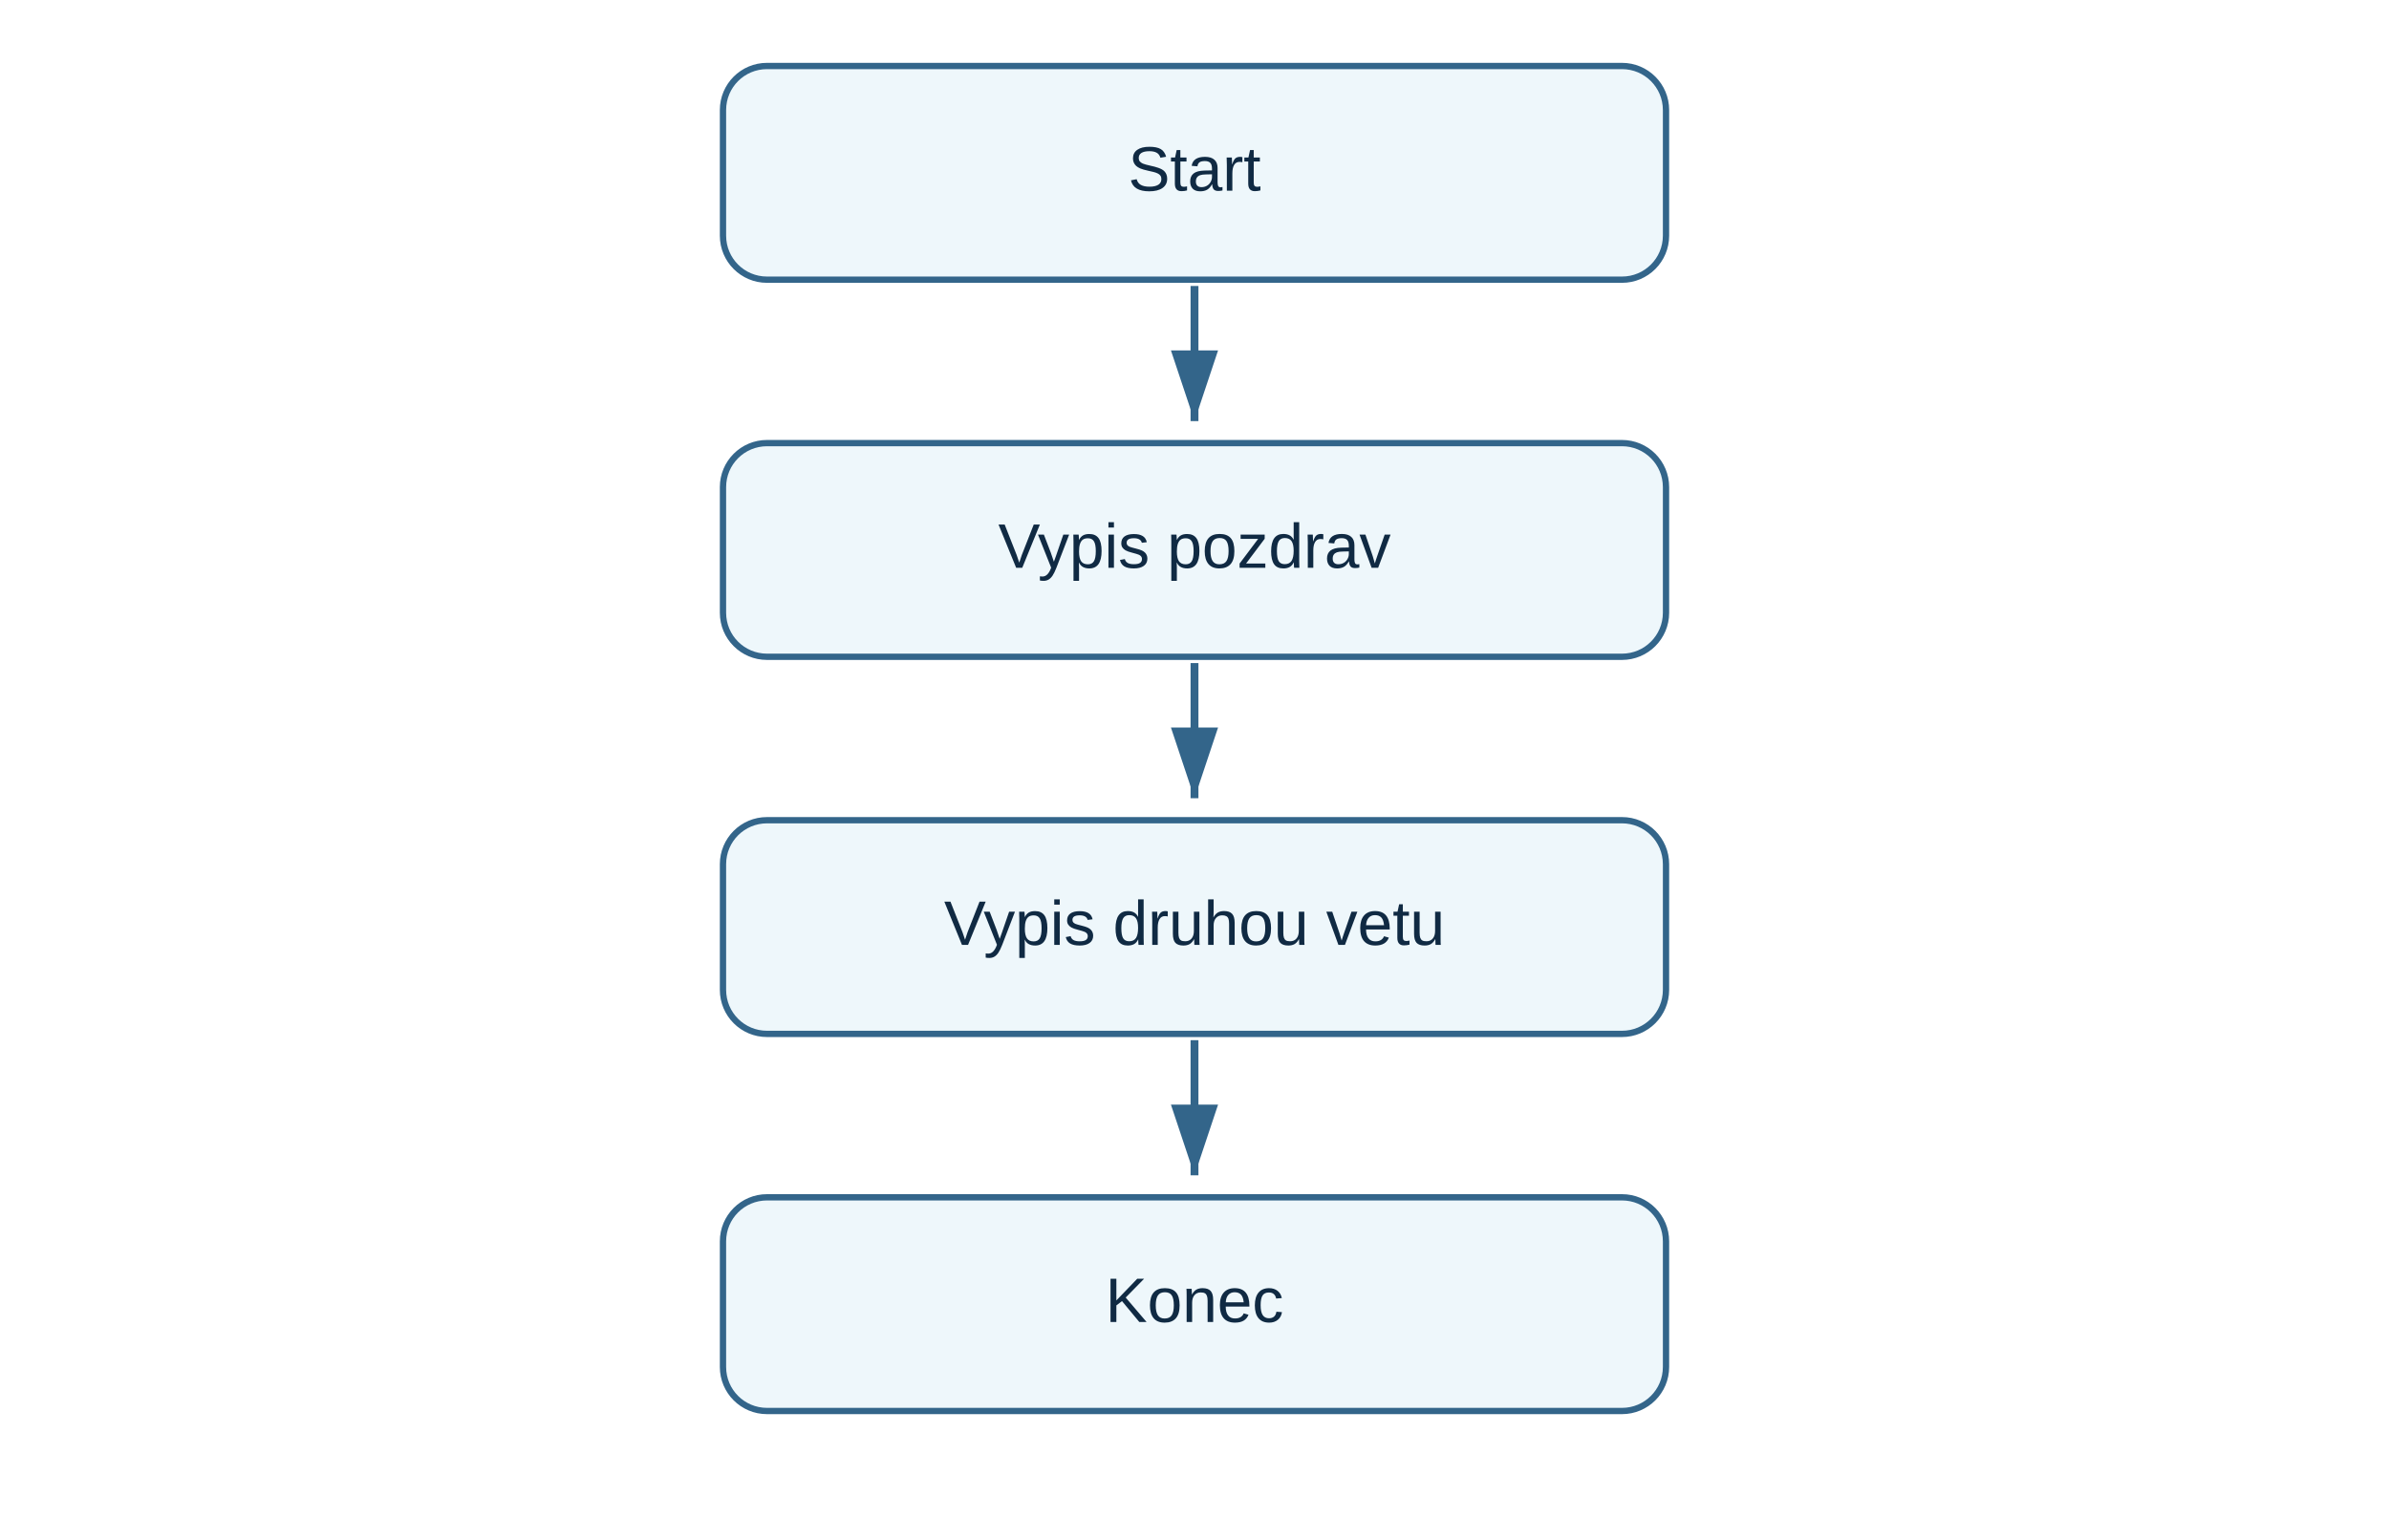
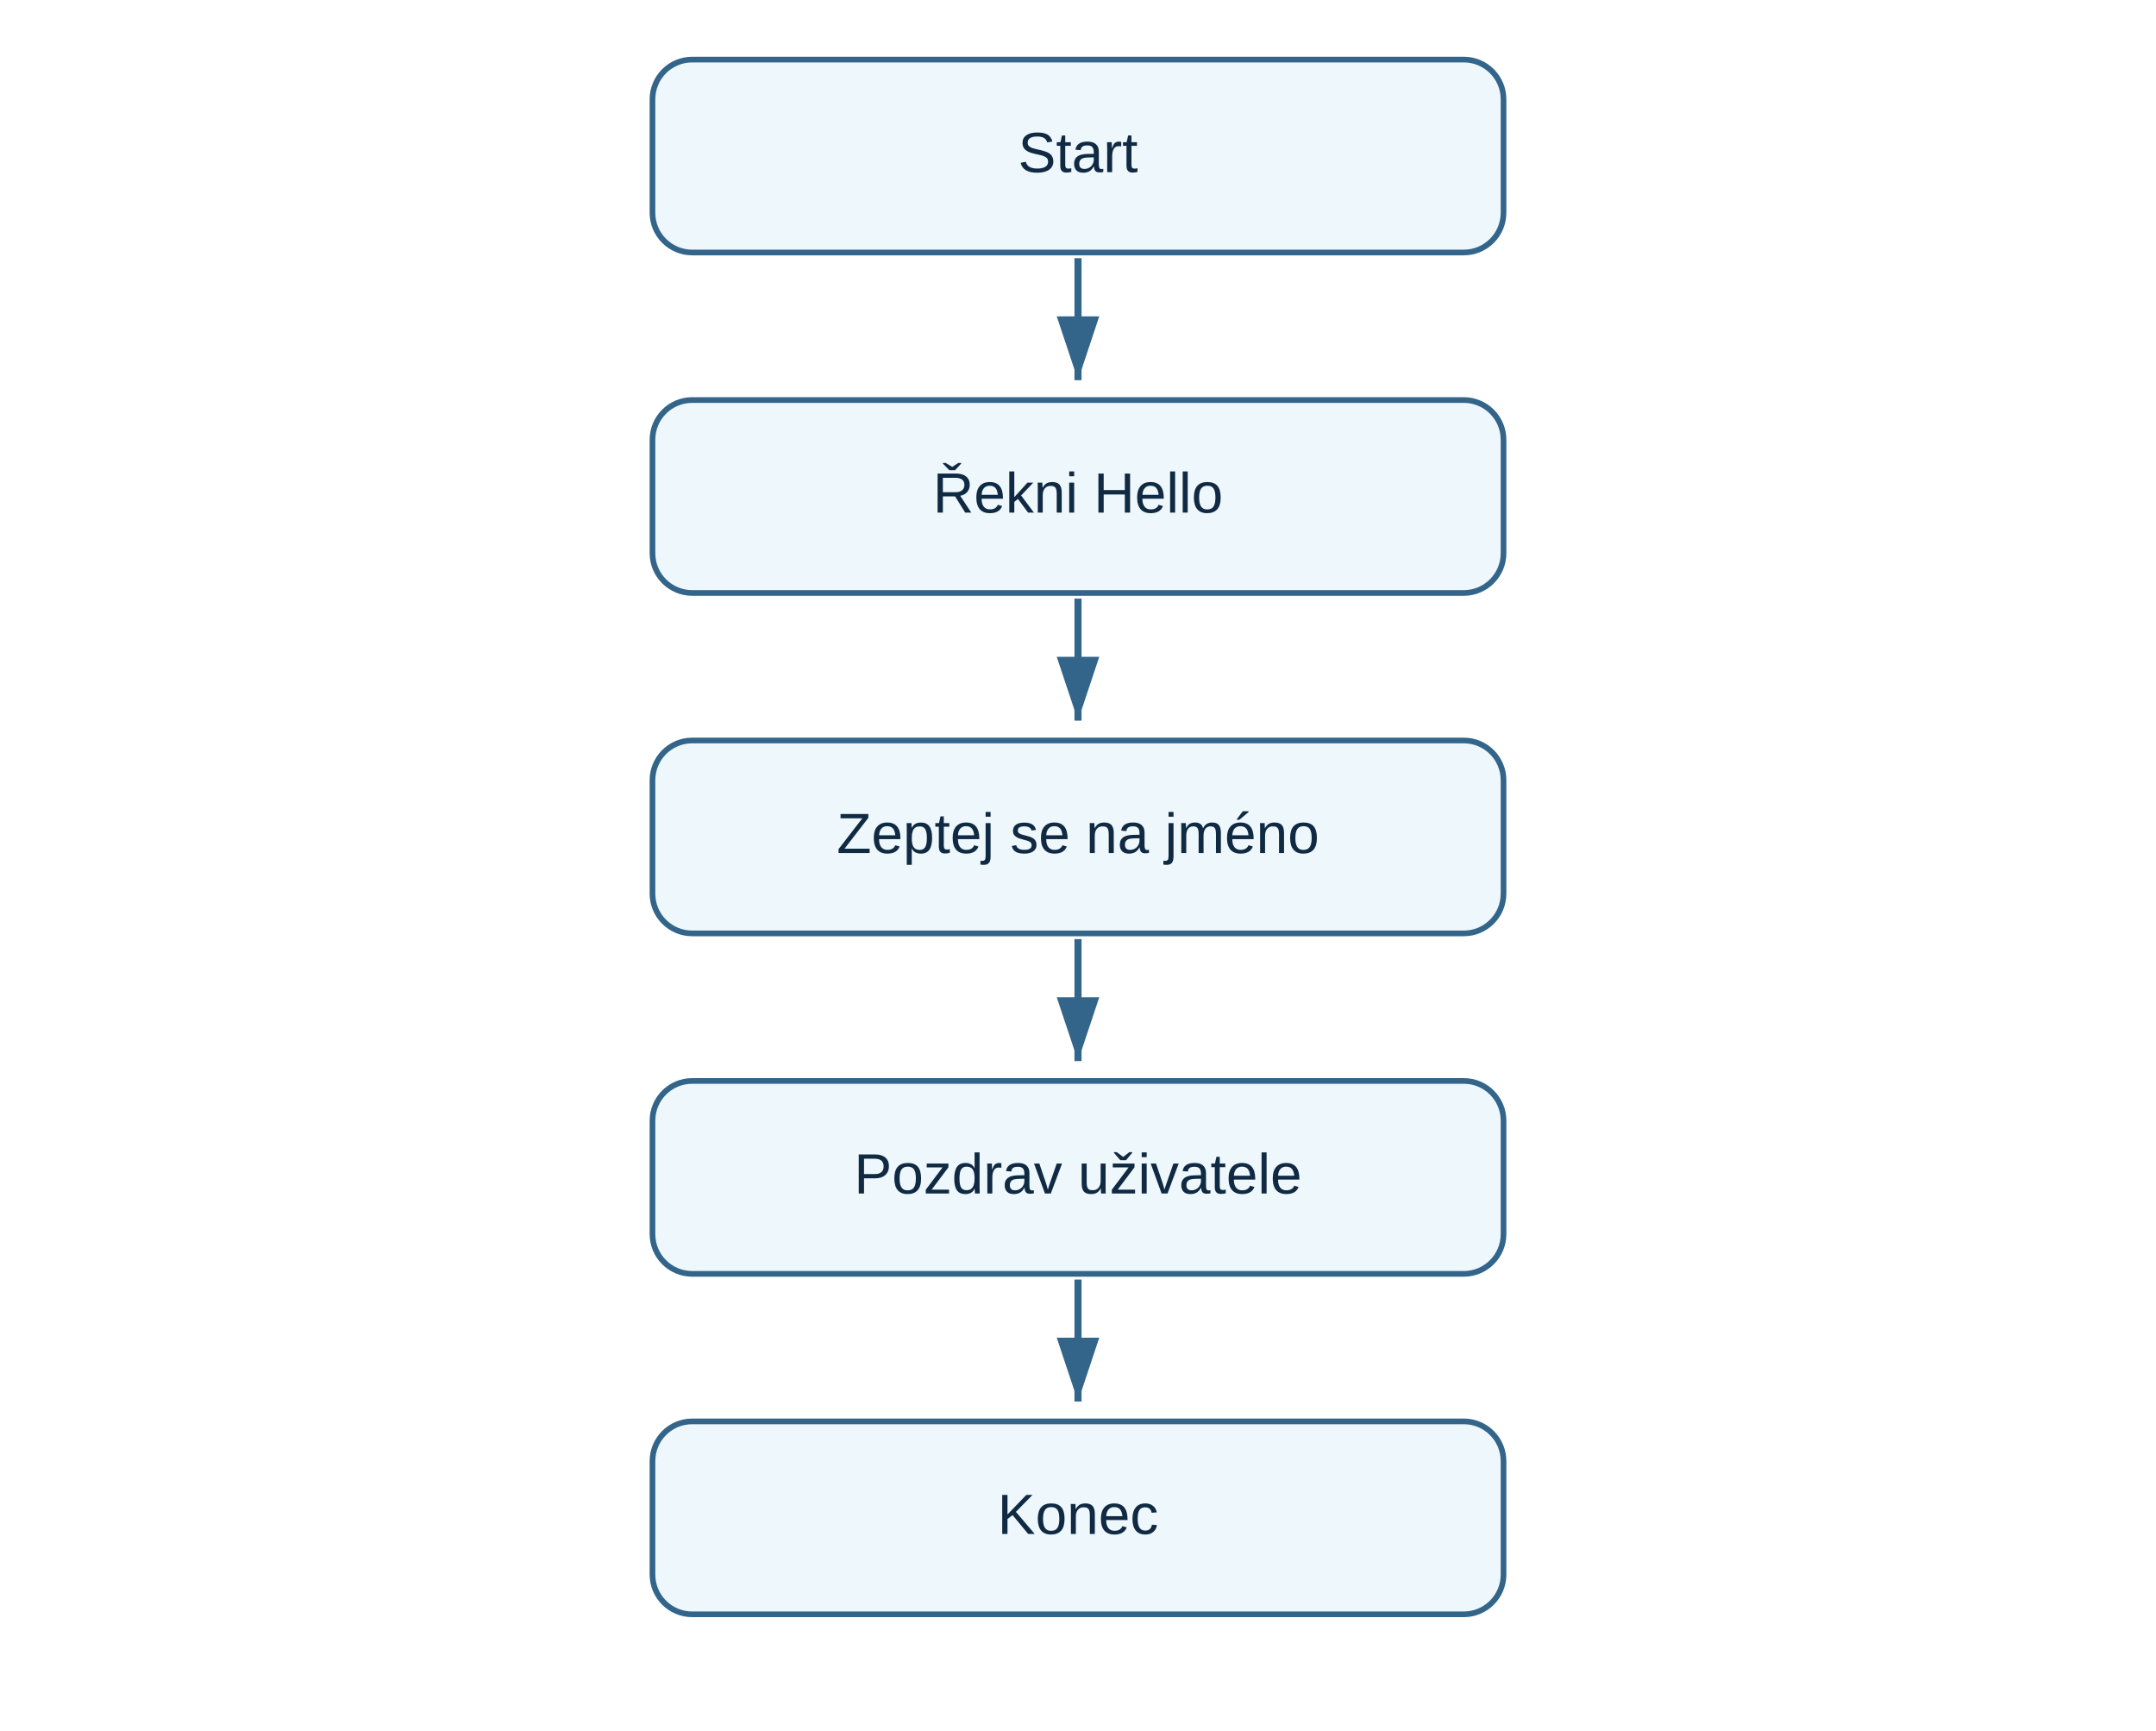
- <svg xmlns="http://www.w3.org/2000/svg" viewBox="0 0 760 490" role="img" aria-labelledby="title desc">
+ <svg xmlns="http://www.w3.org/2000/svg" viewBox="0 0 760 610" role="img" aria-labelledby="title desc">
  <defs>
    <marker id="arrow" markerWidth="10" markerHeight="10" refX="9" refY="3" orient="auto" markerUnits="strokeWidth">
      <path d="M0,0 L0,6 L9,3 z" fill="#33658a" />
    </marker>
    <style>
      .box { fill: #eef7fb; stroke: #33658a; stroke-width: 2; rx: 14; }
      .decision { fill: #fff4d6; stroke: #d18b00; stroke-width: 2; }
      .text { font-family: Arial, sans-serif; font-size: 20px; fill: #102a43; text-anchor: middle; dominant-baseline: middle; }
      .line { stroke: #33658a; stroke-width: 2.5; fill: none; marker-end: url(#arrow); }
    </style>
  </defs>
  <rect class="box" x="230" y="21" width="300" height="68" />
  <text class="text" x="380" y="55">Start</text>
  <path class="line" d="M380,91 L380,134" />
  <rect class="box" x="230" y="141" width="300" height="68" />
-   <text class="text" x="380" y="175">Vypis pozdrav</text>
+   <text class="text" x="380" y="175">Řekni Hello</text>
  <path class="line" d="M380,211 L380,254" />
  <rect class="box" x="230" y="261" width="300" height="68" />
-   <text class="text" x="380" y="295">Vypis druhou vetu</text>
+   <text class="text" x="380" y="295">Zeptej se na jméno</text>
  <path class="line" d="M380,331 L380,374" />
  <rect class="box" x="230" y="381" width="300" height="68" />
-   <text class="text" x="380" y="415">Konec</text>
+   <text class="text" x="380" y="415">Pozdrav uživatele</text>
+   <path class="line" d="M380,451 L380,494" />
+   <rect class="box" x="230" y="501" width="300" height="68" />
+   <text class="text" x="380" y="535">Konec</text>
</svg>
